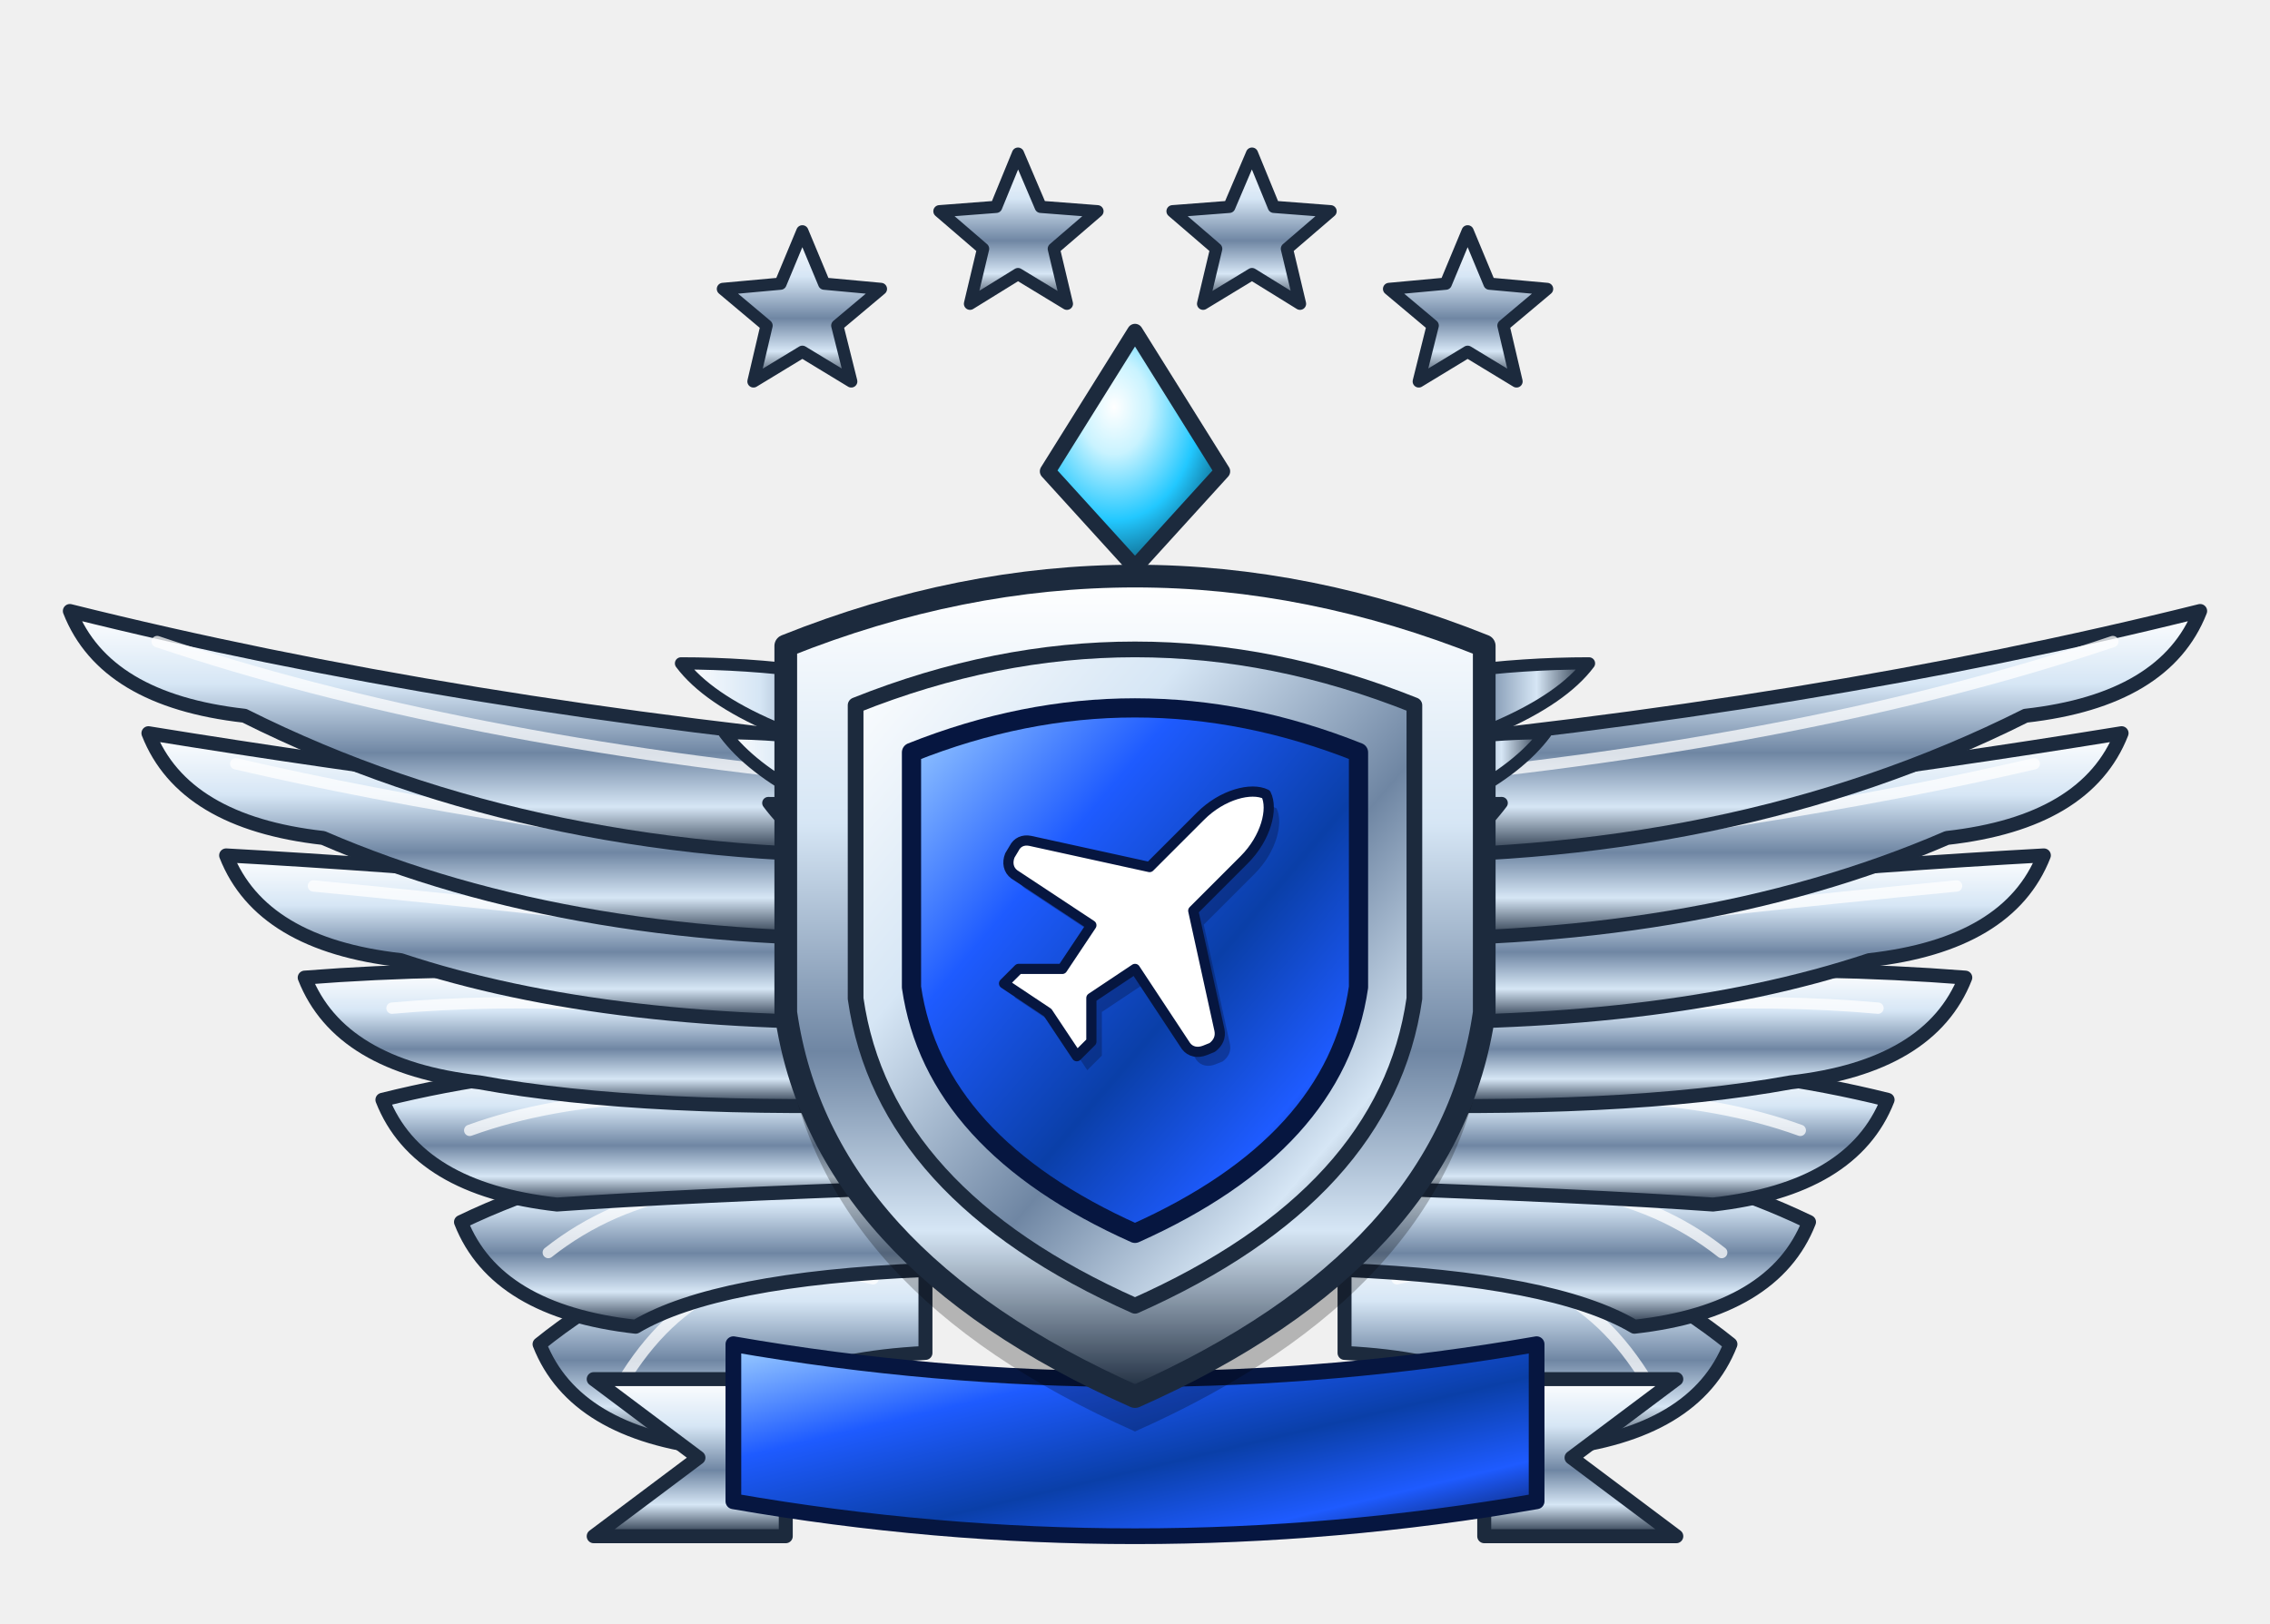
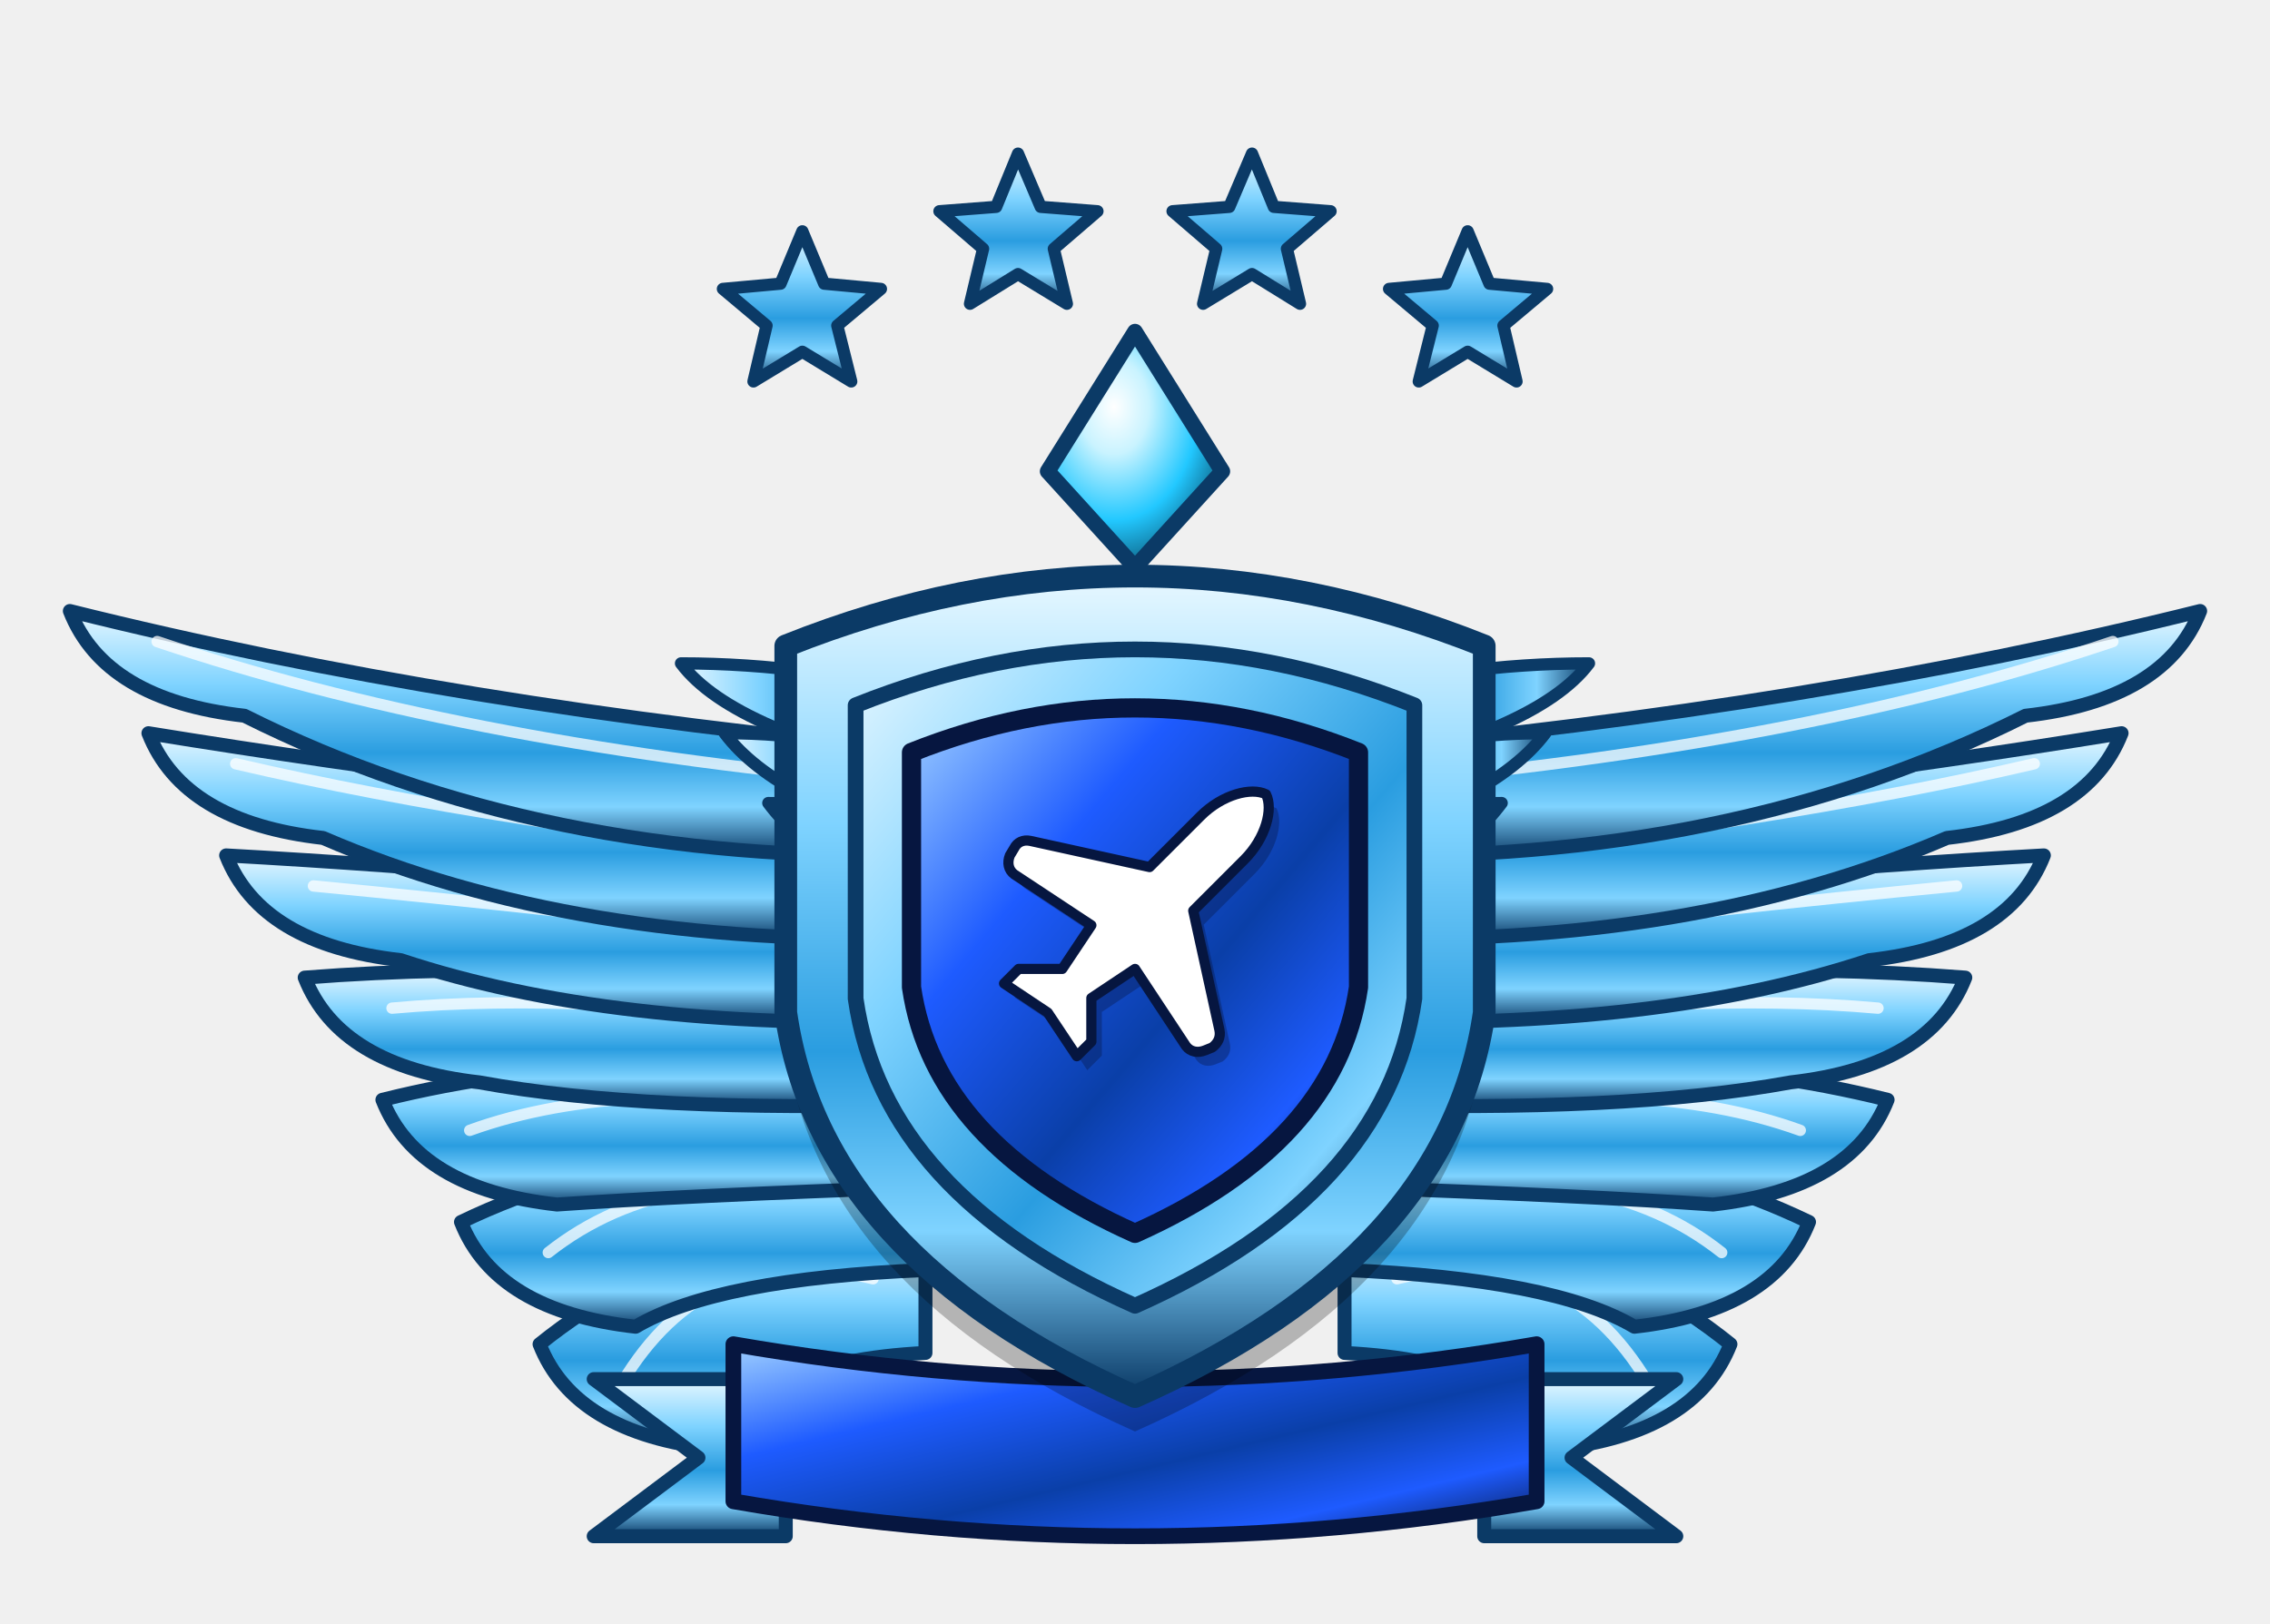
<svg xmlns="http://www.w3.org/2000/svg" width="260" height="186" viewBox="-10 14 260 186" role="img" aria-label="Badge Platine">
  <defs>
    <linearGradient id="metal" x1="0" y1="0" x2="0" y2="1">
-       <stop offset="0" stop-color="#ffffff" />
-       <stop offset="0.3" stop-color="#d6e6f5" />
-       <stop offset="0.58" stop-color="#6f86a3" />
-       <stop offset="0.8" stop-color="#d6e6f5" />
-       <stop offset="1" stop-color="#1c2a3d" />
+       <stop offset="0" stop-color="#e6f7ff" />
+       <stop offset="0.3" stop-color="#7fd3ff" />
+       <stop offset="0.58" stop-color="#2a9de0" />
+       <stop offset="0.8" stop-color="#7fd3ff" />
+       <stop offset="1" stop-color="#0b3a66" />
    </linearGradient>
    <linearGradient id="metal2" x1="0" y1="0" x2="1" y2="1">
-       <stop offset="0" stop-color="#ffffff" />
-       <stop offset="0.3" stop-color="#d6e6f5" />
-       <stop offset="0.58" stop-color="#6f86a3" />
-       <stop offset="0.8" stop-color="#d6e6f5" />
-       <stop offset="1" stop-color="#1c2a3d" />
+       <stop offset="0" stop-color="#e6f7ff" />
+       <stop offset="0.3" stop-color="#7fd3ff" />
+       <stop offset="0.58" stop-color="#2a9de0" />
+       <stop offset="0.8" stop-color="#7fd3ff" />
+       <stop offset="1" stop-color="#0b3a66" />
    </linearGradient>
    <linearGradient id="accd" x1="0" y1="0" x2="1" y2="1">
      <stop offset="0" stop-color="#9fd0ff" />
      <stop offset="0.3" stop-color="#1e5bff" />
      <stop offset="0.58" stop-color="#0a3fa8" />
      <stop offset="0.8" stop-color="#1e5bff" />
      <stop offset="1" stop-color="#061640" />
    </linearGradient>
    <linearGradient id="starg" x1="0" y1="0" x2="0" y2="1">
-       <stop offset="0" stop-color="#ffffff" />
-       <stop offset="0.3" stop-color="#d6e6f5" />
-       <stop offset="0.58" stop-color="#6f86a3" />
-       <stop offset="0.8" stop-color="#d6e6f5" />
-       <stop offset="1" stop-color="#1c2a3d" />
+       <stop offset="0" stop-color="#e6f7ff" />
+       <stop offset="0.3" stop-color="#7fd3ff" />
+       <stop offset="0.58" stop-color="#2a9de0" />
+       <stop offset="0.8" stop-color="#7fd3ff" />
+       <stop offset="1" stop-color="#0b3a66" />
    </linearGradient>
    <radialGradient id="gem" cx="0.38" cy="0.32" r="0.8">
      <stop offset="0" stop-color="#ffffff" />
      <stop offset="0.25" stop-color="#c9f3ff" />
      <stop offset="0.6" stop-color="#22c8ff" />
      <stop offset="1" stop-color="#04324a" />
    </radialGradient>
    <linearGradient id="wingg" x1="0" y1="0" x2="0" y2="1">
-       <stop offset="0" stop-color="#ffffff" />
-       <stop offset="0.3" stop-color="#d6e6f5" />
-       <stop offset="0.58" stop-color="#6f86a3" />
-       <stop offset="0.8" stop-color="#d6e6f5" />
-       <stop offset="1" stop-color="#1c2a3d" />
+       <stop offset="0" stop-color="#e6f7ff" />
+       <stop offset="0.3" stop-color="#7fd3ff" />
+       <stop offset="0.58" stop-color="#2a9de0" />
+       <stop offset="0.8" stop-color="#7fd3ff" />
+       <stop offset="1" stop-color="#0b3a66" />
    </linearGradient>
    <linearGradient id="wingg2" x1="0" y1="0" x2="1" y2="0">
-       <stop offset="0" stop-color="#ffffff" />
-       <stop offset="0.3" stop-color="#d6e6f5" />
-       <stop offset="0.58" stop-color="#6f86a3" />
-       <stop offset="0.8" stop-color="#d6e6f5" />
-       <stop offset="1" stop-color="#1c2a3d" />
+       <stop offset="0" stop-color="#e6f7ff" />
+       <stop offset="0.3" stop-color="#7fd3ff" />
+       <stop offset="0.58" stop-color="#2a9de0" />
+       <stop offset="0.8" stop-color="#7fd3ff" />
+       <stop offset="1" stop-color="#0b3a66" />
    </linearGradient>
  </defs>
-   <path d="M96 157 Q71.7 152 51.8 168 Q55.8 178.2 71.8 180 Q76.1 170 96 169 Z" fill="url(#wingg)" stroke="#1c2a3d" stroke-width="1.6" stroke-linejoin="round" />
+   <path d="M96 157 Q71.7 152 51.8 168 Q55.8 178.2 71.8 180 Q76.1 170 96 169 Z" fill="url(#wingg)" stroke="#0b3a66" stroke-width="1.6" stroke-linejoin="round" />
  <path d="M90 160.5 Q71.7 156 61.8 171.5" fill="none" stroke="#ffffff" stroke-opacity="0.75" stroke-width="1.3" stroke-linecap="round" />
-   <path d="M96 147.5 Q66.7 142.5 42.8 154 Q46.8 164.2 62.8 166 Q72.1 160.5 96 159.5 Z" fill="url(#wingg)" stroke="#1c2a3d" stroke-width="1.6" stroke-linejoin="round" />
+   <path d="M96 147.5 Q66.7 142.5 42.8 154 Q46.8 164.2 62.8 166 Q72.1 160.5 96 159.5 Z" fill="url(#wingg)" stroke="#0b3a66" stroke-width="1.6" stroke-linejoin="round" />
  <path d="M90 151 Q66.7 146.5 52.8 157.5" fill="none" stroke="#ffffff" stroke-opacity="0.75" stroke-width="1.3" stroke-linecap="round" />
-   <path d="M96 138 Q61.8 133 33.8 140 Q37.8 150.2 53.8 152 Q68 151 96 150 Z" fill="url(#wingg)" stroke="#1c2a3d" stroke-width="1.6" stroke-linejoin="round" />
+   <path d="M96 138 Q61.8 133 33.8 140 Q37.8 150.2 53.8 152 Q68 151 96 150 Z" fill="url(#wingg)" stroke="#0b3a66" stroke-width="1.6" stroke-linejoin="round" />
  <path d="M90 141.5 Q61.8 137 43.8 143.5" fill="none" stroke="#ffffff" stroke-opacity="0.75" stroke-width="1.3" stroke-linecap="round" />
-   <path d="M96 128.5 Q56.9 123.5 24.9 126 Q28.9 136.2 44.9 138 Q64 141.5 96 140.5 Z" fill="url(#wingg)" stroke="#1c2a3d" stroke-width="1.6" stroke-linejoin="round" />
+   <path d="M96 128.5 Q56.9 123.5 24.9 126 Q28.9 136.2 44.9 138 Q64 141.5 96 140.5 Z" fill="url(#wingg)" stroke="#0b3a66" stroke-width="1.6" stroke-linejoin="round" />
  <path d="M90 132 Q56.9 127.5 34.9 129.5" fill="none" stroke="#ffffff" stroke-opacity="0.75" stroke-width="1.3" stroke-linecap="round" />
-   <path d="M96 119 Q52 114 15.9 112 Q19.9 122.2 35.9 124 Q60 132 96 131 Z" fill="url(#wingg)" stroke="#1c2a3d" stroke-width="1.6" stroke-linejoin="round" />
+   <path d="M96 119 Q52 114 15.9 112 Q19.9 122.2 35.9 124 Q60 132 96 131 Z" fill="url(#wingg)" stroke="#0b3a66" stroke-width="1.6" stroke-linejoin="round" />
  <path d="M90 122.5 Q52 118 25.9 115.5" fill="none" stroke="#ffffff" stroke-opacity="0.75" stroke-width="1.3" stroke-linecap="round" />
-   <path d="M96 109.5 Q47 104.5 7 98 Q11 108.2 27 110 Q55.9 122.5 96 121.5 Z" fill="url(#wingg)" stroke="#1c2a3d" stroke-width="1.6" stroke-linejoin="round" />
+   <path d="M96 109.5 Q47 104.5 7 98 Q11 108.2 27 110 Q55.9 122.5 96 121.5 Z" fill="url(#wingg)" stroke="#0b3a66" stroke-width="1.6" stroke-linejoin="round" />
  <path d="M90 113 Q47 108.5 17 101.5" fill="none" stroke="#ffffff" stroke-opacity="0.75" stroke-width="1.3" stroke-linecap="round" />
-   <path d="M96 100 Q42.1 95 -2 84 Q2 94.2 18 96 Q51.9 113 96 112 Z" fill="url(#wingg)" stroke="#1c2a3d" stroke-width="1.6" stroke-linejoin="round" />
+   <path d="M96 100 Q42.1 95 -2 84 Q2 94.2 18 96 Q51.9 113 96 112 Z" fill="url(#wingg)" stroke="#0b3a66" stroke-width="1.6" stroke-linejoin="round" />
  <path d="M90 103.5 Q42.1 99 8 87.5" fill="none" stroke="#ffffff" stroke-opacity="0.75" stroke-width="1.3" stroke-linecap="round" />
-   <path d="M98 94 Q83 90 68 90 Q74 98 98 103 Z" fill="url(#wingg2)" stroke="#1c2a3d" stroke-width="1.4" stroke-linejoin="round" />
-   <path d="M98 102 Q85.5 98 73 98 Q79 106 98 111 Z" fill="url(#wingg2)" stroke="#1c2a3d" stroke-width="1.4" stroke-linejoin="round" />
-   <path d="M98 110 Q88 106 78 106 Q84 114 98 119 Z" fill="url(#wingg2)" stroke="#1c2a3d" stroke-width="1.4" stroke-linejoin="round" />
-   <path d="M144 157 Q168.3 152 188.2 168 Q184.2 178.2 168.2 180 Q163.9 170 144 169 Z" fill="url(#wingg)" stroke="#1c2a3d" stroke-width="1.6" stroke-linejoin="round" />
+   <path d="M98 94 Q83 90 68 90 Q74 98 98 103 Z" fill="url(#wingg2)" stroke="#0b3a66" stroke-width="1.4" stroke-linejoin="round" />
+   <path d="M98 102 Q85.5 98 73 98 Q79 106 98 111 Z" fill="url(#wingg2)" stroke="#0b3a66" stroke-width="1.4" stroke-linejoin="round" />
+   <path d="M98 110 Q88 106 78 106 Q84 114 98 119 Z" fill="url(#wingg2)" stroke="#0b3a66" stroke-width="1.4" stroke-linejoin="round" />
+   <path d="M144 157 Q168.3 152 188.2 168 Q184.2 178.2 168.2 180 Q163.9 170 144 169 Z" fill="url(#wingg)" stroke="#0b3a66" stroke-width="1.6" stroke-linejoin="round" />
  <path d="M150 160.5 Q168.3 156 178.2 171.5" fill="none" stroke="#ffffff" stroke-opacity="0.75" stroke-width="1.3" stroke-linecap="round" />
-   <path d="M144 147.5 Q173.3 142.5 197.2 154 Q193.2 164.2 177.2 166 Q167.9 160.5 144 159.5 Z" fill="url(#wingg)" stroke="#1c2a3d" stroke-width="1.6" stroke-linejoin="round" />
+   <path d="M144 147.5 Q173.3 142.5 197.2 154 Q193.2 164.2 177.2 166 Q167.9 160.5 144 159.5 Z" fill="url(#wingg)" stroke="#0b3a66" stroke-width="1.6" stroke-linejoin="round" />
  <path d="M150 151 Q173.3 146.5 187.2 157.5" fill="none" stroke="#ffffff" stroke-opacity="0.75" stroke-width="1.3" stroke-linecap="round" />
-   <path d="M144 138 Q178.2 133 206.2 140 Q202.2 150.2 186.2 152 Q172 151 144 150 Z" fill="url(#wingg)" stroke="#1c2a3d" stroke-width="1.6" stroke-linejoin="round" />
+   <path d="M144 138 Q178.2 133 206.2 140 Q202.2 150.2 186.2 152 Q172 151 144 150 Z" fill="url(#wingg)" stroke="#0b3a66" stroke-width="1.6" stroke-linejoin="round" />
  <path d="M150 141.5 Q178.2 137 196.2 143.5" fill="none" stroke="#ffffff" stroke-opacity="0.75" stroke-width="1.3" stroke-linecap="round" />
-   <path d="M144 128.5 Q183.1 123.5 215.1 126 Q211.1 136.2 195.1 138 Q176 141.5 144 140.5 Z" fill="url(#wingg)" stroke="#1c2a3d" stroke-width="1.6" stroke-linejoin="round" />
+   <path d="M144 128.5 Q183.1 123.5 215.1 126 Q211.1 136.2 195.1 138 Q176 141.5 144 140.5 Z" fill="url(#wingg)" stroke="#0b3a66" stroke-width="1.6" stroke-linejoin="round" />
  <path d="M150 132 Q183.1 127.5 205.1 129.5" fill="none" stroke="#ffffff" stroke-opacity="0.75" stroke-width="1.3" stroke-linecap="round" />
-   <path d="M144 119 Q188 114 224.1 112 Q220.1 122.2 204.1 124 Q180 132 144 131 Z" fill="url(#wingg)" stroke="#1c2a3d" stroke-width="1.6" stroke-linejoin="round" />
+   <path d="M144 119 Q188 114 224.1 112 Q220.1 122.2 204.1 124 Q180 132 144 131 Z" fill="url(#wingg)" stroke="#0b3a66" stroke-width="1.6" stroke-linejoin="round" />
  <path d="M150 122.5 Q188 118 214.1 115.5" fill="none" stroke="#ffffff" stroke-opacity="0.75" stroke-width="1.3" stroke-linecap="round" />
-   <path d="M144 109.5 Q193 104.5 233 98 Q229 108.2 213 110 Q184.1 122.5 144 121.5 Z" fill="url(#wingg)" stroke="#1c2a3d" stroke-width="1.6" stroke-linejoin="round" />
+   <path d="M144 109.5 Q193 104.5 233 98 Q229 108.2 213 110 Q184.1 122.5 144 121.5 Z" fill="url(#wingg)" stroke="#0b3a66" stroke-width="1.6" stroke-linejoin="round" />
  <path d="M150 113 Q193 108.5 223 101.5" fill="none" stroke="#ffffff" stroke-opacity="0.75" stroke-width="1.3" stroke-linecap="round" />
-   <path d="M144 100 Q197.9 95 242 84 Q238 94.2 222 96 Q188.1 113 144 112 Z" fill="url(#wingg)" stroke="#1c2a3d" stroke-width="1.6" stroke-linejoin="round" />
+   <path d="M144 100 Q197.9 95 242 84 Q238 94.2 222 96 Q188.1 113 144 112 Z" fill="url(#wingg)" stroke="#0b3a66" stroke-width="1.6" stroke-linejoin="round" />
  <path d="M150 103.5 Q197.9 99 232 87.5" fill="none" stroke="#ffffff" stroke-opacity="0.75" stroke-width="1.3" stroke-linecap="round" />
-   <path d="M142 94 Q157 90 172 90 Q166 98 142 103 Z" fill="url(#wingg2)" stroke="#1c2a3d" stroke-width="1.4" stroke-linejoin="round" />
-   <path d="M142 102 Q154.5 98 167 98 Q161 106 142 111 Z" fill="url(#wingg2)" stroke="#1c2a3d" stroke-width="1.4" stroke-linejoin="round" />
-   <path d="M142 110 Q152 106 162 106 Q156 114 142 119 Z" fill="url(#wingg2)" stroke="#1c2a3d" stroke-width="1.4" stroke-linejoin="round" />
-   <path d="M58 172 L70 181 L58 190 L80 190 L80 172 Z" fill="url(#metal)" stroke="#1c2a3d" stroke-width="1.6" stroke-linejoin="round" />
-   <path d="M182 172 L170 181 L182 190 L160 190 L160 172 Z" fill="url(#metal)" stroke="#1c2a3d" stroke-width="1.6" stroke-linejoin="round" />
+   <path d="M142 94 Q157 90 172 90 Q166 98 142 103 Z" fill="url(#wingg2)" stroke="#0b3a66" stroke-width="1.4" stroke-linejoin="round" />
+   <path d="M142 102 Q154.5 98 167 98 Q161 106 142 111 Z" fill="url(#wingg2)" stroke="#0b3a66" stroke-width="1.4" stroke-linejoin="round" />
+   <path d="M142 110 Q152 106 162 106 Q156 114 142 119 Z" fill="url(#wingg2)" stroke="#0b3a66" stroke-width="1.4" stroke-linejoin="round" />
+   <path d="M58 172 L70 181 L58 190 L80 190 L80 172 Z" fill="url(#metal)" stroke="#0b3a66" stroke-width="1.6" stroke-linejoin="round" />
+   <path d="M182 172 L170 181 L182 190 L160 190 L160 172 Z" fill="url(#metal)" stroke="#0b3a66" stroke-width="1.6" stroke-linejoin="round" />
  <path d="M74 168 Q120 176 166 168 L166 186 Q120 194 74 186 Z" fill="url(#accd)" stroke="#061640" stroke-width="1.8" stroke-linejoin="round" />
  <path d="M80 88 Q120 72 160 88 L160 130 Q156 158 120 174 Q84 158 80 130 Z" fill="#000" fill-opacity="0.25" transform="translate(0 4)" />
-   <path d="M80 88 Q120 72 160 88 L160 130 Q156 158 120 174 Q84 158 80 130 Z" fill="url(#metal)" stroke="#1c2a3d" stroke-width="2.6" stroke-linejoin="round" />
-   <path d="M88 94.8 Q120 82 152 94.8 L152 128.4 Q148.8 150.8 120 163.6 Q91.2 150.8 88 128.4 Z" fill="url(#metal2)" stroke="#1c2a3d" stroke-width="1.8" stroke-linejoin="round" />
+   <path d="M80 88 Q120 72 160 88 L160 130 Q156 158 120 174 Q84 158 80 130 Z" fill="url(#metal)" stroke="#0b3a66" stroke-width="2.6" stroke-linejoin="round" />
+   <path d="M88 94.8 Q120 82 152 94.8 L152 128.4 Q148.8 150.8 120 163.6 Q91.2 150.8 88 128.4 Z" fill="url(#metal2)" stroke="#0b3a66" stroke-width="1.8" stroke-linejoin="round" />
  <path d="M94.4 100.2 Q120 90 145.6 100.2 L145.6 127.1 Q143 145 120 155.3 Q97 145 94.4 127.1 Z" fill="url(#accd)" stroke="#061640" stroke-width="2.2" stroke-linejoin="round" />
  <path d="M17.8 19.2 16 11l3.5-3.5C21 6 21.5 4 21 3c-1-.5-3 0-4.5 1.5L13 8 4.8 6.2c-.5-.1-.9.1-1.1.5l-.3.5c-.2.5-.1 1 .3 1.3L9 12l-2 3H4l-1 1 3 2 2 3 1-1v-3l3-2 3.5 5.3c.3.4.8.5 1.3.3l.5-.2c.4-.3.6-.7.5-1.2z" transform="translate(1.2 1.6) translate(100 100) scale(1.667)" fill="#061640" fill-opacity="0.35" />
  <path d="M17.8 19.2 16 11l3.5-3.5C21 6 21.5 4 21 3c-1-.5-3 0-4.5 1.5L13 8 4.8 6.2c-.5-.1-.9.1-1.1.5l-.3.5c-.2.5-.1 1 .3 1.3L9 12l-2 3H4l-1 1 3 2 2 3 1-1v-3l3-2 3.5 5.3c.3.4.8.5 1.3.3l.5-.2c.4-.3.6-.7.5-1.2z" transform="translate(100 100) scale(1.667)" fill="#ffffff" stroke="#061640" stroke-width="0.7" stroke-linejoin="round" />
-   <path d="M120 52 L130 68 L120 79 L110 68 Z" fill="url(#gem)" stroke="#1c2a3d" stroke-width="1.8" stroke-linejoin="round" />
-   <path d="M81.9 40.5 L84.4 46.5 L90.9 47.1 L85.9 51.3 L87.5 57.7 L81.9 54.3 L76.3 57.7 L77.8 51.3 L72.8 47.1 L79.4 46.5 Z" fill="url(#starg)" stroke="#1c2a3d" stroke-width="1.4" stroke-linejoin="round" />
-   <path d="M106.6 31.6 L109.2 37.7 L115.7 38.2 L110.7 42.5 L112.2 48.8 L106.6 45.4 L101.1 48.8 L102.6 42.5 L97.6 38.2 L104.1 37.7 Z" fill="url(#starg)" stroke="#1c2a3d" stroke-width="1.4" stroke-linejoin="round" />
-   <path d="M133.4 31.6 L135.9 37.7 L142.4 38.2 L137.4 42.5 L138.9 48.8 L133.4 45.4 L127.8 48.8 L129.3 42.5 L124.3 38.2 L130.8 37.7 Z" fill="url(#starg)" stroke="#1c2a3d" stroke-width="1.4" stroke-linejoin="round" />
-   <path d="M158.1 40.5 L160.6 46.5 L167.2 47.1 L162.2 51.3 L163.7 57.7 L158.1 54.3 L152.5 57.7 L154.1 51.3 L149.1 47.1 L155.6 46.5 Z" fill="url(#starg)" stroke="#1c2a3d" stroke-width="1.4" stroke-linejoin="round" />
+   <path d="M120 52 L130 68 L120 79 L110 68 Z" fill="url(#gem)" stroke="#0b3a66" stroke-width="1.8" stroke-linejoin="round" />
+   <path d="M81.9 40.5 L84.4 46.5 L90.9 47.1 L85.9 51.3 L87.5 57.7 L81.9 54.3 L76.3 57.7 L77.8 51.3 L72.8 47.1 L79.4 46.5 Z" fill="url(#starg)" stroke="#0b3a66" stroke-width="1.4" stroke-linejoin="round" />
+   <path d="M106.6 31.6 L109.2 37.7 L115.7 38.2 L110.7 42.5 L112.2 48.8 L106.6 45.4 L101.1 48.8 L102.6 42.5 L97.6 38.2 L104.1 37.7 Z" fill="url(#starg)" stroke="#0b3a66" stroke-width="1.4" stroke-linejoin="round" />
+   <path d="M133.4 31.6 L135.9 37.7 L142.4 38.2 L137.4 42.5 L138.9 48.8 L133.4 45.4 L127.8 48.8 L129.3 42.5 L124.3 38.2 L130.8 37.7 Z" fill="url(#starg)" stroke="#0b3a66" stroke-width="1.4" stroke-linejoin="round" />
+   <path d="M158.1 40.5 L160.6 46.5 L167.2 47.1 L162.2 51.3 L163.7 57.7 L158.1 54.3 L152.5 57.7 L154.1 51.3 L149.1 47.1 L155.6 46.5 Z" fill="url(#starg)" stroke="#0b3a66" stroke-width="1.4" stroke-linejoin="round" />
</svg>
